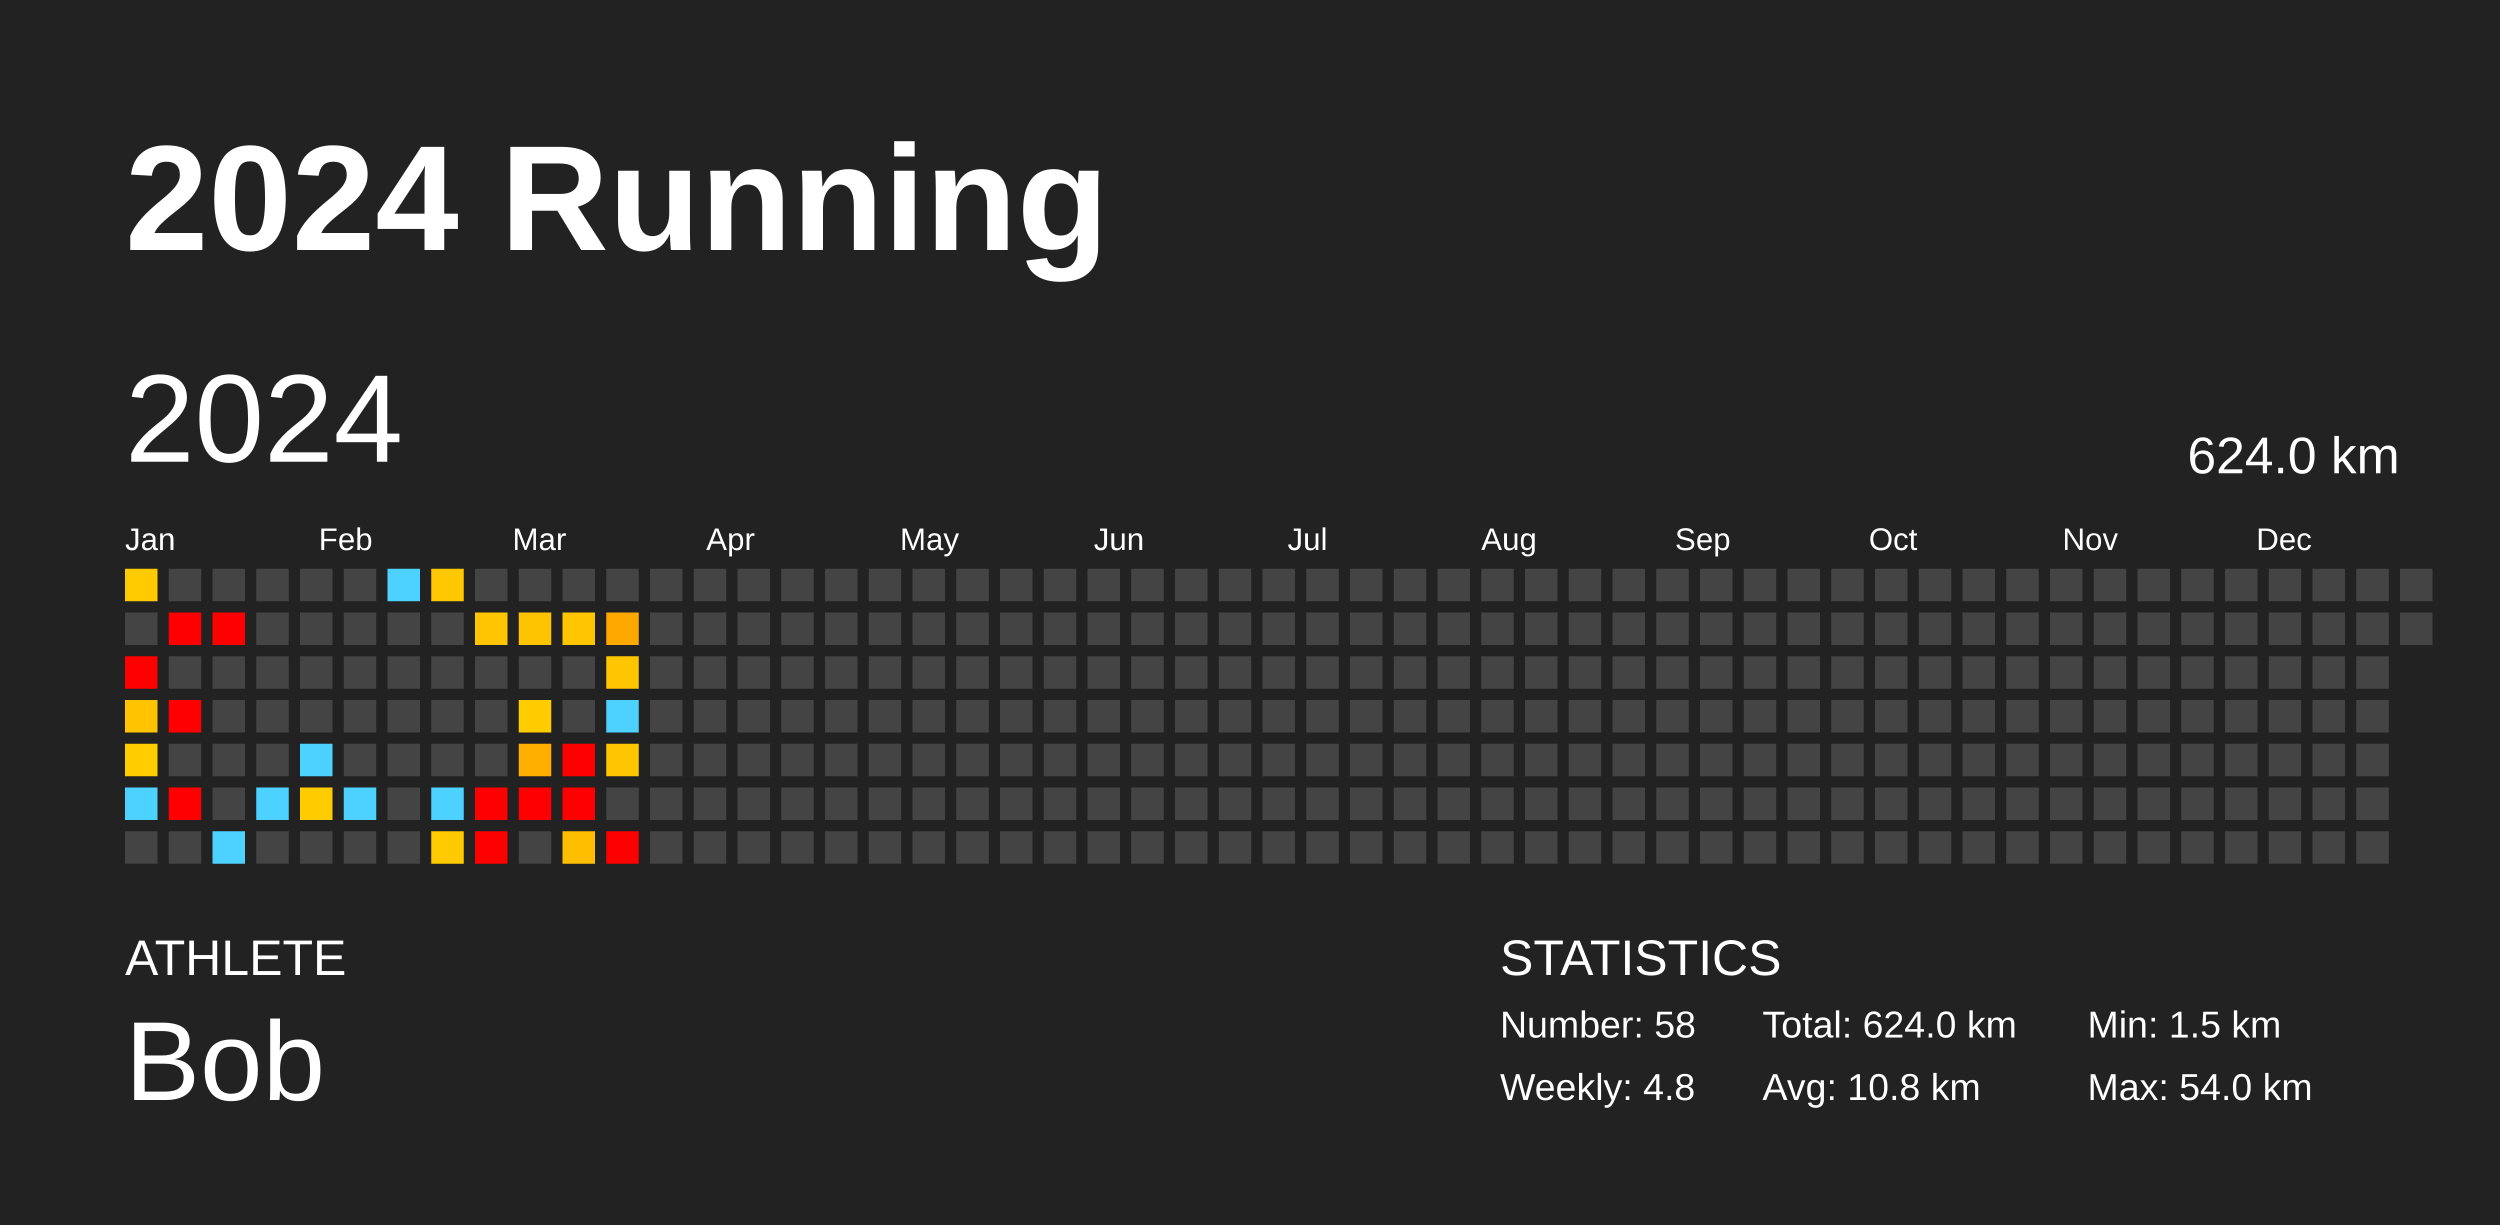
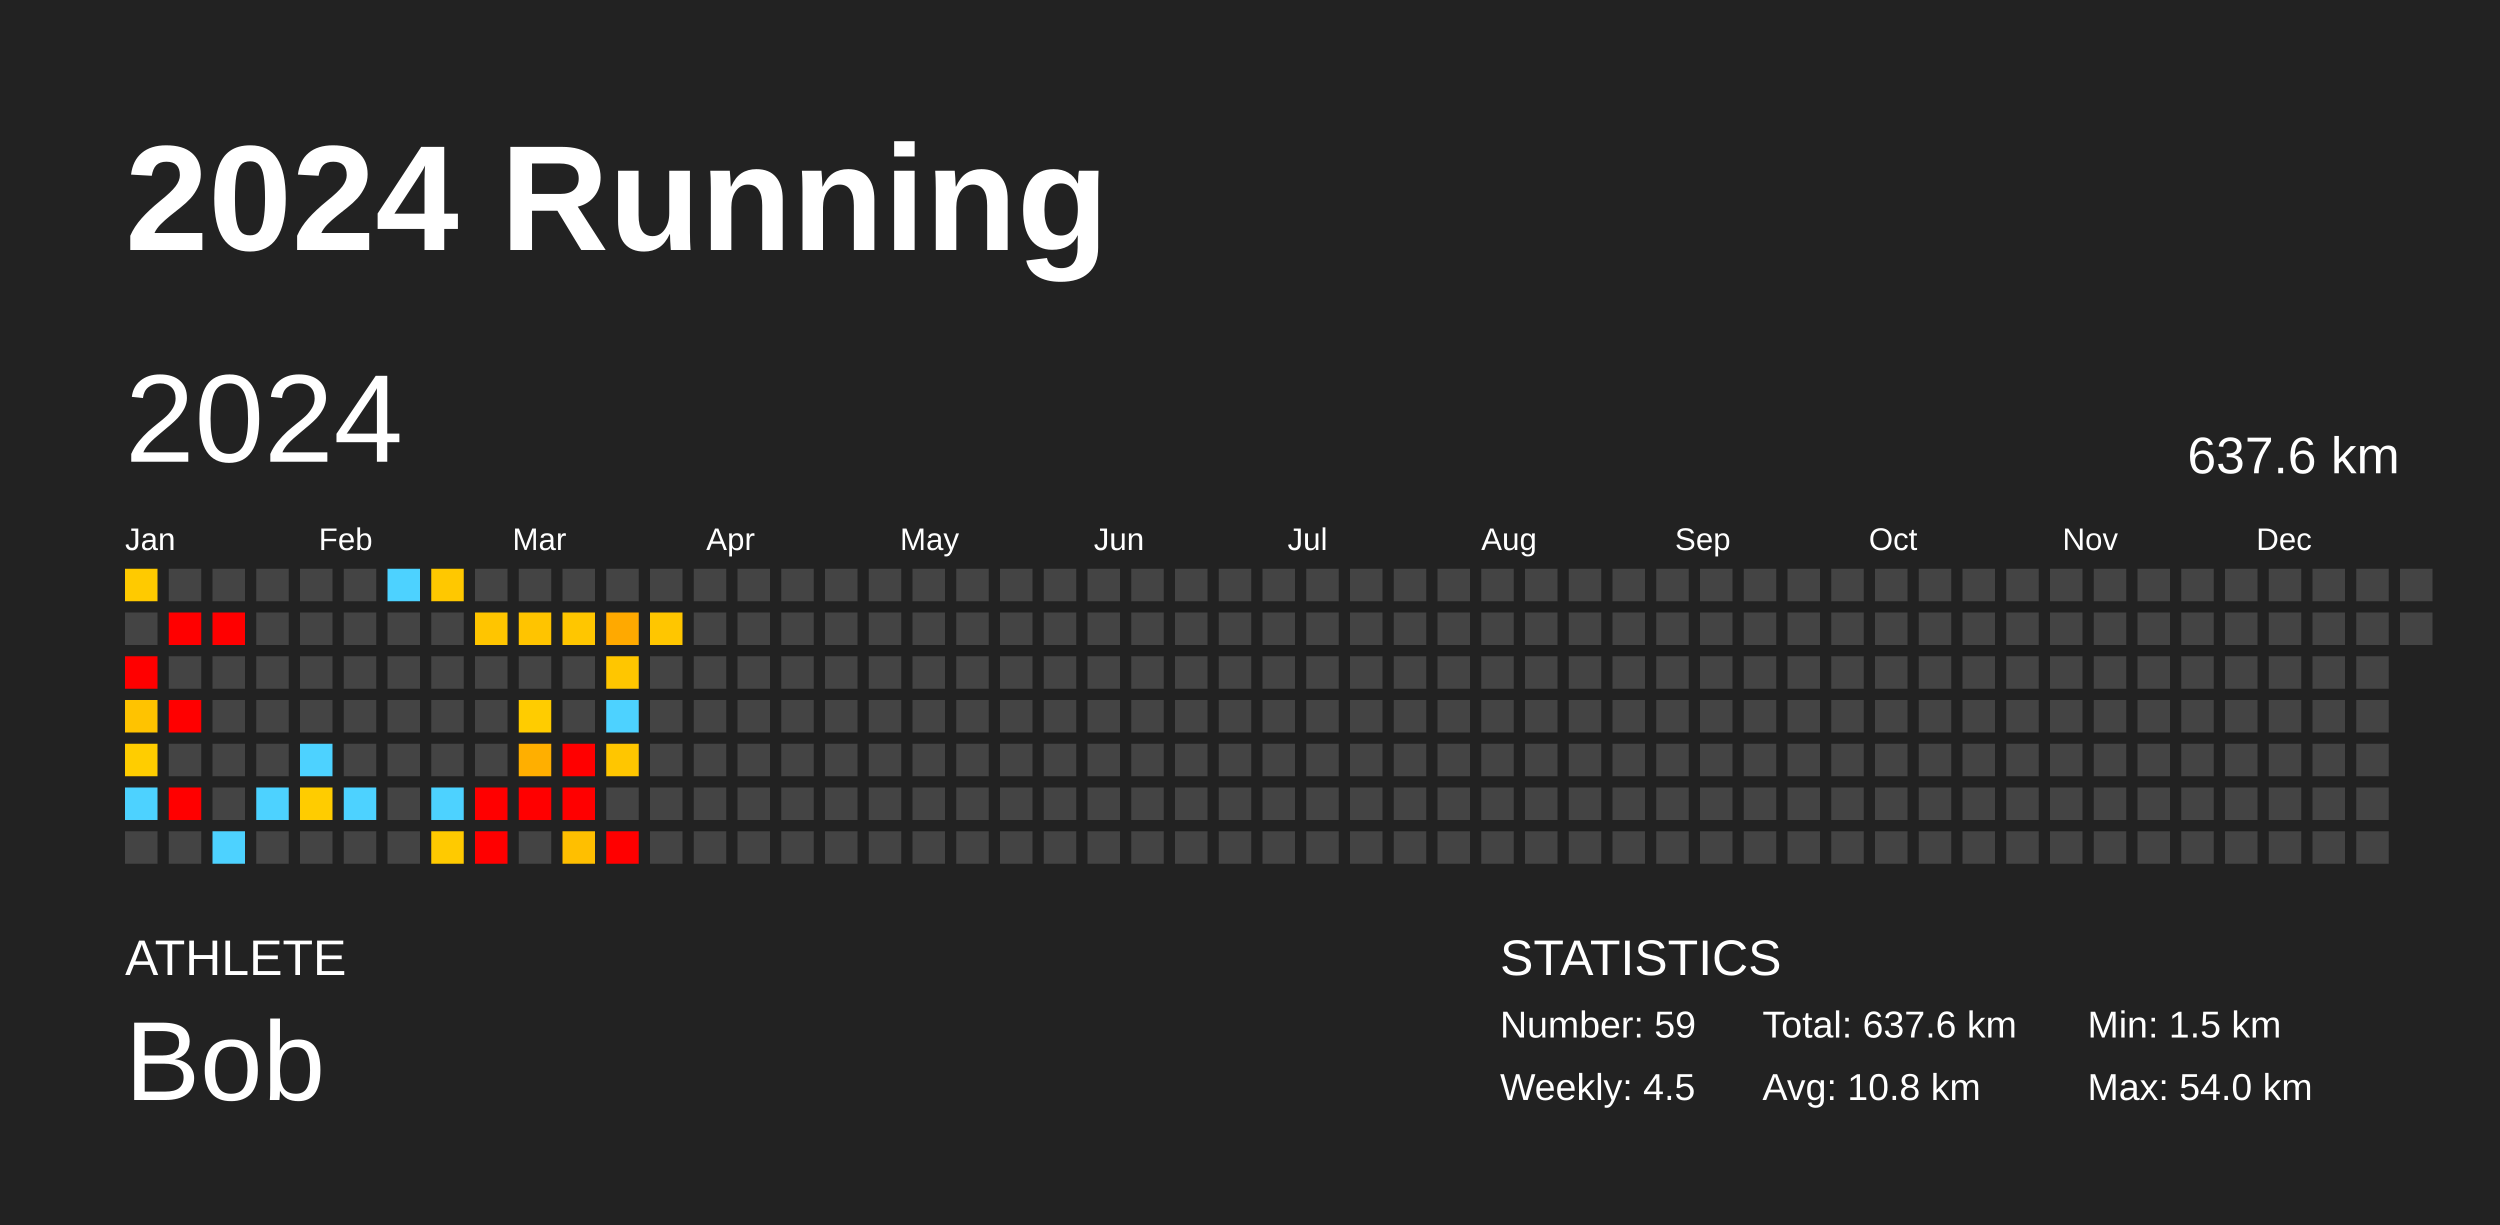
<svg xmlns="http://www.w3.org/2000/svg" baseProfile="full" height="98mm" version="1.1" viewBox="0,0,200,98" width="200mm">
  <defs />
  <rect fill="#222222" height="98" width="200" x="0" y="0" />
  <text fill="#FFFFFF" style="font-size:12px; font-family:Arial; font-weight:bold;" x="10" y="20">2024 Running</text>
  <text fill="#FFFFFF" style="font-size:4px; font-family:Arial" x="10" y="78">ATHLETE</text>
  <text fill="#FFFFFF" style="font-size:9px; font-family:Arial" x="10" y="88">Bob</text>
  <text fill="#FFFFFF" style="font-size:4px; font-family:Arial" x="120" y="78">STATISTICS</text>
-   <text fill="#FFFFFF" style="font-size:3px; font-family:Arial" x="120" y="83">Number: 58</text>
-   <text fill="#FFFFFF" style="font-size:3px; font-family:Arial" x="120" y="88">Weekly: 4.8</text>
-   <text fill="#FFFFFF" style="font-size:3px; font-family:Arial" x="141" y="83">Total: 624.0 km</text>
+   <text fill="#FFFFFF" style="font-size:3px; font-family:Arial" x="120" y="83">Number: 59</text>
+   <text fill="#FFFFFF" style="font-size:3px; font-family:Arial" x="120" y="88">Weekly: 4.5</text>
+   <text fill="#FFFFFF" style="font-size:3px; font-family:Arial" x="141" y="83">Total: 637.6 km</text>
  <text fill="#FFFFFF" style="font-size:3px; font-family:Arial" x="141" y="88">Avg: 10.8 km</text>
  <text fill="#FFFFFF" style="font-size:3px; font-family:Arial" x="167" y="83">Min: 1.5 km</text>
  <text fill="#FFFFFF" style="font-size:3px; font-family:Arial" x="167" y="88">Max: 54.0 km</text>
  <text dominant-baseline="hanging" fill="#FFFFFF" style="font-size:10.0px; font-family:Arial;" x="10" y="30">2024</text>
-   <text dominant-baseline="hanging" fill="#FFFFFF" style="font-size:4.125px; font-family:Arial;" x="175" y="35">624.0 km</text>
+   <text dominant-baseline="hanging" fill="#FFFFFF" style="font-size:4.125px; font-family:Arial;" x="175" y="35">637.6 km</text>
  <text fill="#FFFFFF" style="font-size:2.5px; font-family:Arial" x="10.0" y="44">Jan</text>
  <text fill="#FFFFFF" style="font-size:2.5px; font-family:Arial" x="25.5" y="44">Feb</text>
  <text fill="#FFFFFF" style="font-size:2.5px; font-family:Arial" x="41.0" y="44">Mar</text>
  <text fill="#FFFFFF" style="font-size:2.5px; font-family:Arial" x="56.5" y="44">Apr</text>
  <text fill="#FFFFFF" style="font-size:2.5px; font-family:Arial" x="72.0" y="44">May</text>
  <text fill="#FFFFFF" style="font-size:2.5px; font-family:Arial" x="87.5" y="44">Jun</text>
  <text fill="#FFFFFF" style="font-size:2.5px; font-family:Arial" x="103.0" y="44">Jul</text>
  <text fill="#FFFFFF" style="font-size:2.5px; font-family:Arial" x="118.5" y="44">Aug</text>
  <text fill="#FFFFFF" style="font-size:2.5px; font-family:Arial" x="134.0" y="44">Sep</text>
  <text fill="#FFFFFF" style="font-size:2.5px; font-family:Arial" x="149.5" y="44">Oct</text>
  <text fill="#FFFFFF" style="font-size:2.5px; font-family:Arial" x="165.0" y="44">Nov</text>
  <text fill="#FFFFFF" style="font-size:2.5px; font-family:Arial" x="180.5" y="44">Dec</text>
  <rect fill="#ffca00" height="2.6" width="2.6" x="10.0" y="45.5" />
  <rect fill="#444444" height="2.6" width="2.6" x="10.0" y="49.0" />
  <rect fill="red" height="2.6" width="2.6" x="10.0" y="52.5" />
  <rect fill="#ffc300" height="2.6" width="2.6" x="10.0" y="56.0" />
  <rect fill="#ffcd00" height="2.6" width="2.6" x="10.0" y="59.5" />
  <rect fill="#4dd2ff" height="2.6" width="2.6" x="10.0" y="63.0" />
  <rect fill="#444444" height="2.6" width="2.6" x="10.0" y="66.5" />
  <rect fill="#444444" height="2.6" width="2.6" x="13.5" y="45.5" />
  <rect fill="red" height="2.6" width="2.6" x="13.5" y="49.0" />
  <rect fill="#444444" height="2.6" width="2.6" x="13.5" y="52.5" />
  <rect fill="red" height="2.6" width="2.6" x="13.5" y="56.0" />
  <rect fill="#444444" height="2.6" width="2.6" x="13.5" y="59.5" />
  <rect fill="red" height="2.6" width="2.6" x="13.5" y="63.0" />
  <rect fill="#444444" height="2.6" width="2.6" x="13.5" y="66.5" />
  <rect fill="#444444" height="2.6" width="2.6" x="17.0" y="45.5" />
  <rect fill="red" height="2.6" width="2.6" x="17.0" y="49.0" />
  <rect fill="#444444" height="2.6" width="2.6" x="17.0" y="52.5" />
  <rect fill="#444444" height="2.6" width="2.6" x="17.0" y="56.0" />
  <rect fill="#444444" height="2.6" width="2.6" x="17.0" y="59.5" />
  <rect fill="#444444" height="2.6" width="2.6" x="17.0" y="63.0" />
  <rect fill="#4dd2ff" height="2.6" width="2.6" x="17.0" y="66.5" />
  <rect fill="#444444" height="2.6" width="2.6" x="20.5" y="45.5" />
  <rect fill="#444444" height="2.6" width="2.6" x="20.5" y="49.0" />
  <rect fill="#444444" height="2.6" width="2.6" x="20.5" y="52.5" />
  <rect fill="#444444" height="2.6" width="2.6" x="20.5" y="56.0" />
  <rect fill="#444444" height="2.6" width="2.6" x="20.5" y="59.5" />
  <rect fill="#4dd2ff" height="2.6" width="2.6" x="20.5" y="63.0" />
  <rect fill="#444444" height="2.6" width="2.6" x="20.5" y="66.5" />
  <rect fill="#444444" height="2.6" width="2.6" x="24.0" y="45.5" />
  <rect fill="#444444" height="2.6" width="2.6" x="24.0" y="49.0" />
  <rect fill="#444444" height="2.6" width="2.6" x="24.0" y="52.5" />
  <rect fill="#444444" height="2.6" width="2.6" x="24.0" y="56.0" />
  <rect fill="#4dd2ff" height="2.6" width="2.6" x="24.0" y="59.5" />
  <rect fill="#ffcc00" height="2.6" width="2.6" x="24.0" y="63.0" />
  <rect fill="#444444" height="2.6" width="2.6" x="24.0" y="66.5" />
  <rect fill="#444444" height="2.6" width="2.6" x="27.5" y="45.5" />
  <rect fill="#444444" height="2.6" width="2.6" x="27.5" y="49.0" />
  <rect fill="#444444" height="2.6" width="2.6" x="27.5" y="52.5" />
  <rect fill="#444444" height="2.6" width="2.6" x="27.5" y="56.0" />
  <rect fill="#444444" height="2.6" width="2.6" x="27.5" y="59.5" />
  <rect fill="#4dd2ff" height="2.6" width="2.6" x="27.5" y="63.0" />
  <rect fill="#444444" height="2.6" width="2.6" x="27.5" y="66.5" />
  <rect fill="#4dd2ff" height="2.6" width="2.6" x="31.0" y="45.5" />
  <rect fill="#444444" height="2.6" width="2.6" x="31.0" y="49.0" />
  <rect fill="#444444" height="2.6" width="2.6" x="31.0" y="52.5" />
  <rect fill="#444444" height="2.6" width="2.6" x="31.0" y="56.0" />
  <rect fill="#444444" height="2.6" width="2.6" x="31.0" y="59.5" />
  <rect fill="#444444" height="2.6" width="2.6" x="31.0" y="63.0" />
  <rect fill="#444444" height="2.6" width="2.6" x="31.0" y="66.5" />
  <rect fill="#ffc800" height="2.6" width="2.6" x="34.5" y="45.5" />
  <rect fill="#444444" height="2.6" width="2.6" x="34.5" y="49.0" />
  <rect fill="#444444" height="2.6" width="2.6" x="34.5" y="52.5" />
  <rect fill="#444444" height="2.6" width="2.6" x="34.5" y="56.0" />
  <rect fill="#444444" height="2.6" width="2.6" x="34.5" y="59.5" />
  <rect fill="#4dd2ff" height="2.6" width="2.6" x="34.5" y="63.0" />
  <rect fill="#ffca00" height="2.6" width="2.6" x="34.5" y="66.5" />
  <rect fill="#444444" height="2.6" width="2.6" x="38.0" y="45.5" />
  <rect fill="#ffc500" height="2.6" width="2.6" x="38.0" y="49.0" />
  <rect fill="#444444" height="2.6" width="2.6" x="38.0" y="52.5" />
  <rect fill="#444444" height="2.6" width="2.6" x="38.0" y="56.0" />
  <rect fill="#444444" height="2.6" width="2.6" x="38.0" y="59.5" />
  <rect fill="red" height="2.6" width="2.6" x="38.0" y="63.0" />
  <rect fill="red" height="2.6" width="2.6" x="38.0" y="66.5" />
  <rect fill="#444444" height="2.6" width="2.6" x="41.5" y="45.5" />
  <rect fill="#ffc400" height="2.6" width="2.6" x="41.5" y="49.0" />
  <rect fill="#444444" height="2.6" width="2.6" x="41.5" y="52.5" />
  <rect fill="#ffcc00" height="2.6" width="2.6" x="41.5" y="56.0" />
  <rect fill="#ffaf00" height="2.6" width="2.6" x="41.5" y="59.5" />
  <rect fill="red" height="2.6" width="2.6" x="41.5" y="63.0" />
  <rect fill="#444444" height="2.6" width="2.6" x="41.5" y="66.5" />
  <rect fill="#444444" height="2.6" width="2.6" x="45.0" y="45.5" />
  <rect fill="#ffc600" height="2.6" width="2.6" x="45.0" y="49.0" />
  <rect fill="#444444" height="2.6" width="2.6" x="45.0" y="52.5" />
  <rect fill="#444444" height="2.6" width="2.6" x="45.0" y="56.0" />
  <rect fill="red" height="2.6" width="2.6" x="45.0" y="59.5" />
  <rect fill="red" height="2.6" width="2.6" x="45.0" y="63.0" />
  <rect fill="#ffbf00" height="2.6" width="2.6" x="45.0" y="66.5" />
  <rect fill="#444444" height="2.6" width="2.6" x="48.5" y="45.5" />
  <rect fill="#ffa900" height="2.6" width="2.6" x="48.5" y="49.0" />
  <rect fill="#ffc600" height="2.6" width="2.6" x="48.5" y="52.5" />
  <rect fill="#4dd2ff" height="2.6" width="2.6" x="48.5" y="56.0" />
  <rect fill="#ffc600" height="2.6" width="2.6" x="48.5" y="59.5" />
  <rect fill="#444444" height="2.6" width="2.6" x="48.5" y="63.0" />
  <rect fill="red" height="2.6" width="2.6" x="48.5" y="66.5" />
  <rect fill="#444444" height="2.6" width="2.6" x="52.0" y="45.5" />
-   <rect fill="#444444" height="2.6" width="2.6" x="52.0" y="49.0" />
+   <rect fill="#ffc600" height="2.6" width="2.6" x="52.0" y="49.0" />
  <rect fill="#444444" height="2.6" width="2.6" x="52.0" y="52.5" />
  <rect fill="#444444" height="2.6" width="2.6" x="52.0" y="56.0" />
  <rect fill="#444444" height="2.6" width="2.6" x="52.0" y="59.5" />
  <rect fill="#444444" height="2.6" width="2.6" x="52.0" y="63.0" />
  <rect fill="#444444" height="2.6" width="2.6" x="52.0" y="66.5" />
  <rect fill="#444444" height="2.6" width="2.6" x="55.5" y="45.5" />
  <rect fill="#444444" height="2.6" width="2.6" x="55.5" y="49.0" />
  <rect fill="#444444" height="2.6" width="2.6" x="55.5" y="52.5" />
  <rect fill="#444444" height="2.6" width="2.6" x="55.5" y="56.0" />
  <rect fill="#444444" height="2.6" width="2.6" x="55.5" y="59.5" />
  <rect fill="#444444" height="2.6" width="2.6" x="55.5" y="63.0" />
  <rect fill="#444444" height="2.6" width="2.6" x="55.5" y="66.5" />
  <rect fill="#444444" height="2.6" width="2.6" x="59.0" y="45.5" />
  <rect fill="#444444" height="2.6" width="2.6" x="59.0" y="49.0" />
  <rect fill="#444444" height="2.6" width="2.6" x="59.0" y="52.5" />
  <rect fill="#444444" height="2.6" width="2.6" x="59.0" y="56.0" />
  <rect fill="#444444" height="2.6" width="2.6" x="59.0" y="59.5" />
  <rect fill="#444444" height="2.6" width="2.6" x="59.0" y="63.0" />
  <rect fill="#444444" height="2.6" width="2.6" x="59.0" y="66.5" />
  <rect fill="#444444" height="2.6" width="2.6" x="62.5" y="45.5" />
  <rect fill="#444444" height="2.6" width="2.6" x="62.5" y="49.0" />
  <rect fill="#444444" height="2.6" width="2.6" x="62.5" y="52.5" />
  <rect fill="#444444" height="2.6" width="2.6" x="62.5" y="56.0" />
  <rect fill="#444444" height="2.6" width="2.6" x="62.5" y="59.5" />
  <rect fill="#444444" height="2.6" width="2.6" x="62.5" y="63.0" />
  <rect fill="#444444" height="2.6" width="2.6" x="62.5" y="66.5" />
  <rect fill="#444444" height="2.6" width="2.6" x="66.0" y="45.5" />
  <rect fill="#444444" height="2.6" width="2.6" x="66.0" y="49.0" />
  <rect fill="#444444" height="2.6" width="2.6" x="66.0" y="52.5" />
  <rect fill="#444444" height="2.6" width="2.6" x="66.0" y="56.0" />
  <rect fill="#444444" height="2.6" width="2.6" x="66.0" y="59.5" />
  <rect fill="#444444" height="2.6" width="2.6" x="66.0" y="63.0" />
  <rect fill="#444444" height="2.6" width="2.6" x="66.0" y="66.5" />
  <rect fill="#444444" height="2.6" width="2.6" x="69.5" y="45.5" />
  <rect fill="#444444" height="2.6" width="2.6" x="69.5" y="49.0" />
  <rect fill="#444444" height="2.6" width="2.6" x="69.5" y="52.5" />
  <rect fill="#444444" height="2.6" width="2.6" x="69.5" y="56.0" />
  <rect fill="#444444" height="2.6" width="2.6" x="69.5" y="59.5" />
  <rect fill="#444444" height="2.6" width="2.6" x="69.5" y="63.0" />
  <rect fill="#444444" height="2.6" width="2.6" x="69.5" y="66.5" />
  <rect fill="#444444" height="2.6" width="2.6" x="73.0" y="45.5" />
  <rect fill="#444444" height="2.6" width="2.6" x="73.0" y="49.0" />
  <rect fill="#444444" height="2.6" width="2.6" x="73.0" y="52.5" />
  <rect fill="#444444" height="2.6" width="2.6" x="73.0" y="56.0" />
  <rect fill="#444444" height="2.6" width="2.6" x="73.0" y="59.5" />
  <rect fill="#444444" height="2.6" width="2.6" x="73.0" y="63.0" />
  <rect fill="#444444" height="2.6" width="2.6" x="73.0" y="66.5" />
  <rect fill="#444444" height="2.6" width="2.6" x="76.5" y="45.5" />
  <rect fill="#444444" height="2.6" width="2.6" x="76.5" y="49.0" />
  <rect fill="#444444" height="2.6" width="2.6" x="76.5" y="52.5" />
  <rect fill="#444444" height="2.6" width="2.6" x="76.5" y="56.0" />
  <rect fill="#444444" height="2.6" width="2.6" x="76.5" y="59.5" />
  <rect fill="#444444" height="2.6" width="2.6" x="76.5" y="63.0" />
  <rect fill="#444444" height="2.6" width="2.6" x="76.5" y="66.5" />
  <rect fill="#444444" height="2.6" width="2.6" x="80.0" y="45.5" />
  <rect fill="#444444" height="2.6" width="2.6" x="80.0" y="49.0" />
  <rect fill="#444444" height="2.6" width="2.6" x="80.0" y="52.5" />
  <rect fill="#444444" height="2.6" width="2.6" x="80.0" y="56.0" />
  <rect fill="#444444" height="2.6" width="2.6" x="80.0" y="59.5" />
  <rect fill="#444444" height="2.6" width="2.6" x="80.0" y="63.0" />
  <rect fill="#444444" height="2.6" width="2.6" x="80.0" y="66.5" />
  <rect fill="#444444" height="2.6" width="2.6" x="83.5" y="45.5" />
  <rect fill="#444444" height="2.6" width="2.6" x="83.5" y="49.0" />
  <rect fill="#444444" height="2.6" width="2.6" x="83.5" y="52.5" />
  <rect fill="#444444" height="2.6" width="2.6" x="83.5" y="56.0" />
  <rect fill="#444444" height="2.6" width="2.6" x="83.5" y="59.5" />
  <rect fill="#444444" height="2.6" width="2.6" x="83.5" y="63.0" />
  <rect fill="#444444" height="2.6" width="2.6" x="83.5" y="66.5" />
  <rect fill="#444444" height="2.6" width="2.6" x="87.0" y="45.5" />
  <rect fill="#444444" height="2.6" width="2.6" x="87.0" y="49.0" />
  <rect fill="#444444" height="2.6" width="2.6" x="87.0" y="52.5" />
  <rect fill="#444444" height="2.6" width="2.6" x="87.0" y="56.0" />
  <rect fill="#444444" height="2.6" width="2.6" x="87.0" y="59.5" />
  <rect fill="#444444" height="2.6" width="2.6" x="87.0" y="63.0" />
  <rect fill="#444444" height="2.6" width="2.6" x="87.0" y="66.5" />
  <rect fill="#444444" height="2.6" width="2.6" x="90.5" y="45.5" />
  <rect fill="#444444" height="2.6" width="2.6" x="90.5" y="49.0" />
  <rect fill="#444444" height="2.6" width="2.6" x="90.5" y="52.5" />
  <rect fill="#444444" height="2.6" width="2.6" x="90.5" y="56.0" />
  <rect fill="#444444" height="2.6" width="2.6" x="90.5" y="59.5" />
  <rect fill="#444444" height="2.6" width="2.6" x="90.5" y="63.0" />
  <rect fill="#444444" height="2.6" width="2.6" x="90.5" y="66.5" />
  <rect fill="#444444" height="2.6" width="2.6" x="94.0" y="45.5" />
  <rect fill="#444444" height="2.6" width="2.6" x="94.0" y="49.0" />
  <rect fill="#444444" height="2.6" width="2.6" x="94.0" y="52.5" />
  <rect fill="#444444" height="2.6" width="2.6" x="94.0" y="56.0" />
  <rect fill="#444444" height="2.6" width="2.6" x="94.0" y="59.5" />
  <rect fill="#444444" height="2.6" width="2.6" x="94.0" y="63.0" />
  <rect fill="#444444" height="2.6" width="2.6" x="94.0" y="66.5" />
  <rect fill="#444444" height="2.6" width="2.6" x="97.5" y="45.5" />
  <rect fill="#444444" height="2.6" width="2.6" x="97.5" y="49.0" />
  <rect fill="#444444" height="2.6" width="2.6" x="97.5" y="52.5" />
  <rect fill="#444444" height="2.6" width="2.6" x="97.5" y="56.0" />
  <rect fill="#444444" height="2.6" width="2.6" x="97.5" y="59.5" />
  <rect fill="#444444" height="2.6" width="2.6" x="97.5" y="63.0" />
  <rect fill="#444444" height="2.6" width="2.6" x="97.5" y="66.5" />
  <rect fill="#444444" height="2.6" width="2.6" x="101.0" y="45.5" />
  <rect fill="#444444" height="2.6" width="2.6" x="101.0" y="49.0" />
  <rect fill="#444444" height="2.6" width="2.6" x="101.0" y="52.5" />
  <rect fill="#444444" height="2.6" width="2.6" x="101.0" y="56.0" />
  <rect fill="#444444" height="2.6" width="2.6" x="101.0" y="59.5" />
  <rect fill="#444444" height="2.6" width="2.6" x="101.0" y="63.0" />
  <rect fill="#444444" height="2.6" width="2.6" x="101.0" y="66.5" />
  <rect fill="#444444" height="2.6" width="2.6" x="104.5" y="45.5" />
  <rect fill="#444444" height="2.6" width="2.6" x="104.5" y="49.0" />
  <rect fill="#444444" height="2.6" width="2.6" x="104.5" y="52.5" />
  <rect fill="#444444" height="2.6" width="2.6" x="104.5" y="56.0" />
  <rect fill="#444444" height="2.6" width="2.6" x="104.5" y="59.5" />
  <rect fill="#444444" height="2.6" width="2.6" x="104.5" y="63.0" />
  <rect fill="#444444" height="2.6" width="2.6" x="104.5" y="66.5" />
  <rect fill="#444444" height="2.6" width="2.6" x="108.0" y="45.5" />
  <rect fill="#444444" height="2.6" width="2.6" x="108.0" y="49.0" />
  <rect fill="#444444" height="2.6" width="2.6" x="108.0" y="52.5" />
  <rect fill="#444444" height="2.6" width="2.6" x="108.0" y="56.0" />
  <rect fill="#444444" height="2.6" width="2.6" x="108.0" y="59.5" />
  <rect fill="#444444" height="2.6" width="2.6" x="108.0" y="63.0" />
  <rect fill="#444444" height="2.6" width="2.6" x="108.0" y="66.5" />
  <rect fill="#444444" height="2.6" width="2.6" x="111.5" y="45.5" />
  <rect fill="#444444" height="2.6" width="2.6" x="111.5" y="49.0" />
  <rect fill="#444444" height="2.6" width="2.6" x="111.5" y="52.5" />
  <rect fill="#444444" height="2.6" width="2.6" x="111.5" y="56.0" />
  <rect fill="#444444" height="2.6" width="2.6" x="111.5" y="59.5" />
  <rect fill="#444444" height="2.6" width="2.6" x="111.5" y="63.0" />
  <rect fill="#444444" height="2.6" width="2.6" x="111.5" y="66.5" />
  <rect fill="#444444" height="2.6" width="2.6" x="115.0" y="45.5" />
  <rect fill="#444444" height="2.6" width="2.6" x="115.0" y="49.0" />
  <rect fill="#444444" height="2.6" width="2.6" x="115.0" y="52.5" />
  <rect fill="#444444" height="2.6" width="2.6" x="115.0" y="56.0" />
  <rect fill="#444444" height="2.6" width="2.6" x="115.0" y="59.5" />
  <rect fill="#444444" height="2.6" width="2.6" x="115.0" y="63.0" />
  <rect fill="#444444" height="2.6" width="2.6" x="115.0" y="66.5" />
  <rect fill="#444444" height="2.6" width="2.6" x="118.5" y="45.5" />
  <rect fill="#444444" height="2.6" width="2.6" x="118.5" y="49.0" />
  <rect fill="#444444" height="2.6" width="2.6" x="118.5" y="52.5" />
  <rect fill="#444444" height="2.6" width="2.6" x="118.5" y="56.0" />
  <rect fill="#444444" height="2.6" width="2.6" x="118.5" y="59.5" />
  <rect fill="#444444" height="2.6" width="2.6" x="118.5" y="63.0" />
  <rect fill="#444444" height="2.6" width="2.6" x="118.5" y="66.5" />
  <rect fill="#444444" height="2.6" width="2.6" x="122.0" y="45.5" />
  <rect fill="#444444" height="2.6" width="2.6" x="122.0" y="49.0" />
  <rect fill="#444444" height="2.6" width="2.6" x="122.0" y="52.5" />
  <rect fill="#444444" height="2.6" width="2.6" x="122.0" y="56.0" />
  <rect fill="#444444" height="2.6" width="2.6" x="122.0" y="59.5" />
  <rect fill="#444444" height="2.6" width="2.6" x="122.0" y="63.0" />
  <rect fill="#444444" height="2.6" width="2.6" x="122.0" y="66.5" />
  <rect fill="#444444" height="2.6" width="2.6" x="125.5" y="45.5" />
  <rect fill="#444444" height="2.6" width="2.6" x="125.5" y="49.0" />
  <rect fill="#444444" height="2.6" width="2.6" x="125.5" y="52.5" />
  <rect fill="#444444" height="2.6" width="2.6" x="125.5" y="56.0" />
  <rect fill="#444444" height="2.6" width="2.6" x="125.5" y="59.5" />
  <rect fill="#444444" height="2.6" width="2.6" x="125.5" y="63.0" />
  <rect fill="#444444" height="2.6" width="2.6" x="125.5" y="66.5" />
  <rect fill="#444444" height="2.6" width="2.6" x="129.0" y="45.5" />
  <rect fill="#444444" height="2.6" width="2.6" x="129.0" y="49.0" />
  <rect fill="#444444" height="2.6" width="2.6" x="129.0" y="52.5" />
  <rect fill="#444444" height="2.6" width="2.6" x="129.0" y="56.0" />
  <rect fill="#444444" height="2.6" width="2.6" x="129.0" y="59.5" />
  <rect fill="#444444" height="2.6" width="2.6" x="129.0" y="63.0" />
  <rect fill="#444444" height="2.6" width="2.6" x="129.0" y="66.5" />
  <rect fill="#444444" height="2.6" width="2.6" x="132.5" y="45.5" />
  <rect fill="#444444" height="2.6" width="2.6" x="132.5" y="49.0" />
  <rect fill="#444444" height="2.6" width="2.6" x="132.5" y="52.5" />
  <rect fill="#444444" height="2.6" width="2.6" x="132.5" y="56.0" />
  <rect fill="#444444" height="2.6" width="2.6" x="132.5" y="59.5" />
  <rect fill="#444444" height="2.6" width="2.6" x="132.5" y="63.0" />
  <rect fill="#444444" height="2.6" width="2.6" x="132.5" y="66.5" />
  <rect fill="#444444" height="2.6" width="2.6" x="136.0" y="45.5" />
  <rect fill="#444444" height="2.6" width="2.6" x="136.0" y="49.0" />
  <rect fill="#444444" height="2.6" width="2.6" x="136.0" y="52.5" />
  <rect fill="#444444" height="2.6" width="2.6" x="136.0" y="56.0" />
  <rect fill="#444444" height="2.6" width="2.6" x="136.0" y="59.5" />
  <rect fill="#444444" height="2.6" width="2.6" x="136.0" y="63.0" />
  <rect fill="#444444" height="2.6" width="2.6" x="136.0" y="66.5" />
  <rect fill="#444444" height="2.6" width="2.6" x="139.5" y="45.5" />
  <rect fill="#444444" height="2.6" width="2.6" x="139.5" y="49.0" />
  <rect fill="#444444" height="2.6" width="2.6" x="139.5" y="52.5" />
  <rect fill="#444444" height="2.6" width="2.6" x="139.5" y="56.0" />
  <rect fill="#444444" height="2.6" width="2.6" x="139.5" y="59.5" />
  <rect fill="#444444" height="2.6" width="2.6" x="139.5" y="63.0" />
  <rect fill="#444444" height="2.6" width="2.6" x="139.5" y="66.5" />
  <rect fill="#444444" height="2.6" width="2.6" x="143.0" y="45.5" />
  <rect fill="#444444" height="2.6" width="2.6" x="143.0" y="49.0" />
  <rect fill="#444444" height="2.6" width="2.6" x="143.0" y="52.5" />
  <rect fill="#444444" height="2.6" width="2.6" x="143.0" y="56.0" />
  <rect fill="#444444" height="2.6" width="2.6" x="143.0" y="59.5" />
  <rect fill="#444444" height="2.6" width="2.6" x="143.0" y="63.0" />
  <rect fill="#444444" height="2.6" width="2.6" x="143.0" y="66.5" />
  <rect fill="#444444" height="2.6" width="2.6" x="146.5" y="45.5" />
  <rect fill="#444444" height="2.6" width="2.6" x="146.5" y="49.0" />
  <rect fill="#444444" height="2.6" width="2.6" x="146.5" y="52.5" />
  <rect fill="#444444" height="2.6" width="2.6" x="146.5" y="56.0" />
  <rect fill="#444444" height="2.6" width="2.6" x="146.5" y="59.5" />
  <rect fill="#444444" height="2.6" width="2.6" x="146.5" y="63.0" />
  <rect fill="#444444" height="2.6" width="2.6" x="146.5" y="66.5" />
  <rect fill="#444444" height="2.6" width="2.6" x="150.0" y="45.5" />
  <rect fill="#444444" height="2.6" width="2.6" x="150.0" y="49.0" />
  <rect fill="#444444" height="2.6" width="2.6" x="150.0" y="52.5" />
  <rect fill="#444444" height="2.6" width="2.6" x="150.0" y="56.0" />
  <rect fill="#444444" height="2.6" width="2.6" x="150.0" y="59.5" />
  <rect fill="#444444" height="2.6" width="2.6" x="150.0" y="63.0" />
  <rect fill="#444444" height="2.6" width="2.6" x="150.0" y="66.5" />
  <rect fill="#444444" height="2.6" width="2.6" x="153.5" y="45.5" />
  <rect fill="#444444" height="2.6" width="2.6" x="153.5" y="49.0" />
  <rect fill="#444444" height="2.6" width="2.6" x="153.5" y="52.5" />
  <rect fill="#444444" height="2.6" width="2.6" x="153.5" y="56.0" />
  <rect fill="#444444" height="2.6" width="2.6" x="153.5" y="59.5" />
  <rect fill="#444444" height="2.6" width="2.6" x="153.5" y="63.0" />
  <rect fill="#444444" height="2.6" width="2.6" x="153.5" y="66.5" />
  <rect fill="#444444" height="2.6" width="2.6" x="157.0" y="45.5" />
  <rect fill="#444444" height="2.6" width="2.6" x="157.0" y="49.0" />
  <rect fill="#444444" height="2.6" width="2.6" x="157.0" y="52.5" />
  <rect fill="#444444" height="2.6" width="2.6" x="157.0" y="56.0" />
  <rect fill="#444444" height="2.6" width="2.6" x="157.0" y="59.5" />
  <rect fill="#444444" height="2.6" width="2.6" x="157.0" y="63.0" />
  <rect fill="#444444" height="2.6" width="2.6" x="157.0" y="66.5" />
  <rect fill="#444444" height="2.6" width="2.6" x="160.5" y="45.5" />
  <rect fill="#444444" height="2.6" width="2.6" x="160.5" y="49.0" />
  <rect fill="#444444" height="2.6" width="2.6" x="160.5" y="52.5" />
  <rect fill="#444444" height="2.6" width="2.6" x="160.5" y="56.0" />
  <rect fill="#444444" height="2.6" width="2.6" x="160.5" y="59.5" />
  <rect fill="#444444" height="2.6" width="2.6" x="160.5" y="63.0" />
  <rect fill="#444444" height="2.6" width="2.6" x="160.5" y="66.5" />
  <rect fill="#444444" height="2.6" width="2.6" x="164.0" y="45.5" />
  <rect fill="#444444" height="2.6" width="2.6" x="164.0" y="49.0" />
  <rect fill="#444444" height="2.6" width="2.6" x="164.0" y="52.5" />
  <rect fill="#444444" height="2.6" width="2.6" x="164.0" y="56.0" />
  <rect fill="#444444" height="2.6" width="2.6" x="164.0" y="59.5" />
  <rect fill="#444444" height="2.6" width="2.6" x="164.0" y="63.0" />
  <rect fill="#444444" height="2.6" width="2.6" x="164.0" y="66.5" />
  <rect fill="#444444" height="2.6" width="2.6" x="167.5" y="45.5" />
  <rect fill="#444444" height="2.6" width="2.6" x="167.5" y="49.0" />
  <rect fill="#444444" height="2.6" width="2.6" x="167.5" y="52.5" />
  <rect fill="#444444" height="2.6" width="2.6" x="167.5" y="56.0" />
  <rect fill="#444444" height="2.6" width="2.6" x="167.5" y="59.5" />
  <rect fill="#444444" height="2.6" width="2.6" x="167.5" y="63.0" />
  <rect fill="#444444" height="2.6" width="2.6" x="167.5" y="66.5" />
  <rect fill="#444444" height="2.6" width="2.6" x="171.0" y="45.5" />
  <rect fill="#444444" height="2.6" width="2.6" x="171.0" y="49.0" />
  <rect fill="#444444" height="2.6" width="2.6" x="171.0" y="52.5" />
  <rect fill="#444444" height="2.6" width="2.6" x="171.0" y="56.0" />
  <rect fill="#444444" height="2.6" width="2.6" x="171.0" y="59.5" />
  <rect fill="#444444" height="2.6" width="2.6" x="171.0" y="63.0" />
  <rect fill="#444444" height="2.6" width="2.6" x="171.0" y="66.5" />
  <rect fill="#444444" height="2.6" width="2.6" x="174.5" y="45.5" />
  <rect fill="#444444" height="2.6" width="2.6" x="174.5" y="49.0" />
  <rect fill="#444444" height="2.6" width="2.6" x="174.5" y="52.5" />
  <rect fill="#444444" height="2.6" width="2.6" x="174.5" y="56.0" />
  <rect fill="#444444" height="2.6" width="2.6" x="174.5" y="59.5" />
  <rect fill="#444444" height="2.6" width="2.6" x="174.5" y="63.0" />
  <rect fill="#444444" height="2.6" width="2.6" x="174.5" y="66.5" />
  <rect fill="#444444" height="2.6" width="2.6" x="178.0" y="45.5" />
  <rect fill="#444444" height="2.6" width="2.6" x="178.0" y="49.0" />
  <rect fill="#444444" height="2.6" width="2.6" x="178.0" y="52.5" />
  <rect fill="#444444" height="2.6" width="2.6" x="178.0" y="56.0" />
  <rect fill="#444444" height="2.6" width="2.6" x="178.0" y="59.5" />
  <rect fill="#444444" height="2.6" width="2.6" x="178.0" y="63.0" />
  <rect fill="#444444" height="2.6" width="2.6" x="178.0" y="66.5" />
  <rect fill="#444444" height="2.6" width="2.6" x="181.5" y="45.5" />
  <rect fill="#444444" height="2.6" width="2.6" x="181.5" y="49.0" />
  <rect fill="#444444" height="2.6" width="2.6" x="181.5" y="52.5" />
  <rect fill="#444444" height="2.6" width="2.6" x="181.5" y="56.0" />
  <rect fill="#444444" height="2.6" width="2.6" x="181.5" y="59.5" />
  <rect fill="#444444" height="2.6" width="2.6" x="181.5" y="63.0" />
  <rect fill="#444444" height="2.6" width="2.6" x="181.5" y="66.5" />
  <rect fill="#444444" height="2.6" width="2.6" x="185.0" y="45.5" />
  <rect fill="#444444" height="2.6" width="2.6" x="185.0" y="49.0" />
  <rect fill="#444444" height="2.6" width="2.6" x="185.0" y="52.5" />
  <rect fill="#444444" height="2.6" width="2.6" x="185.0" y="56.0" />
  <rect fill="#444444" height="2.6" width="2.6" x="185.0" y="59.5" />
  <rect fill="#444444" height="2.6" width="2.6" x="185.0" y="63.0" />
  <rect fill="#444444" height="2.6" width="2.6" x="185.0" y="66.5" />
  <rect fill="#444444" height="2.6" width="2.6" x="188.5" y="45.5" />
  <rect fill="#444444" height="2.6" width="2.6" x="188.5" y="49.0" />
  <rect fill="#444444" height="2.6" width="2.6" x="188.5" y="52.5" />
  <rect fill="#444444" height="2.6" width="2.6" x="188.5" y="56.0" />
  <rect fill="#444444" height="2.6" width="2.6" x="188.5" y="59.5" />
  <rect fill="#444444" height="2.6" width="2.6" x="188.5" y="63.0" />
  <rect fill="#444444" height="2.6" width="2.6" x="188.5" y="66.5" />
  <rect fill="#444444" height="2.6" width="2.6" x="192.0" y="45.5" />
  <rect fill="#444444" height="2.6" width="2.6" x="192.0" y="49.0" />
</svg>
